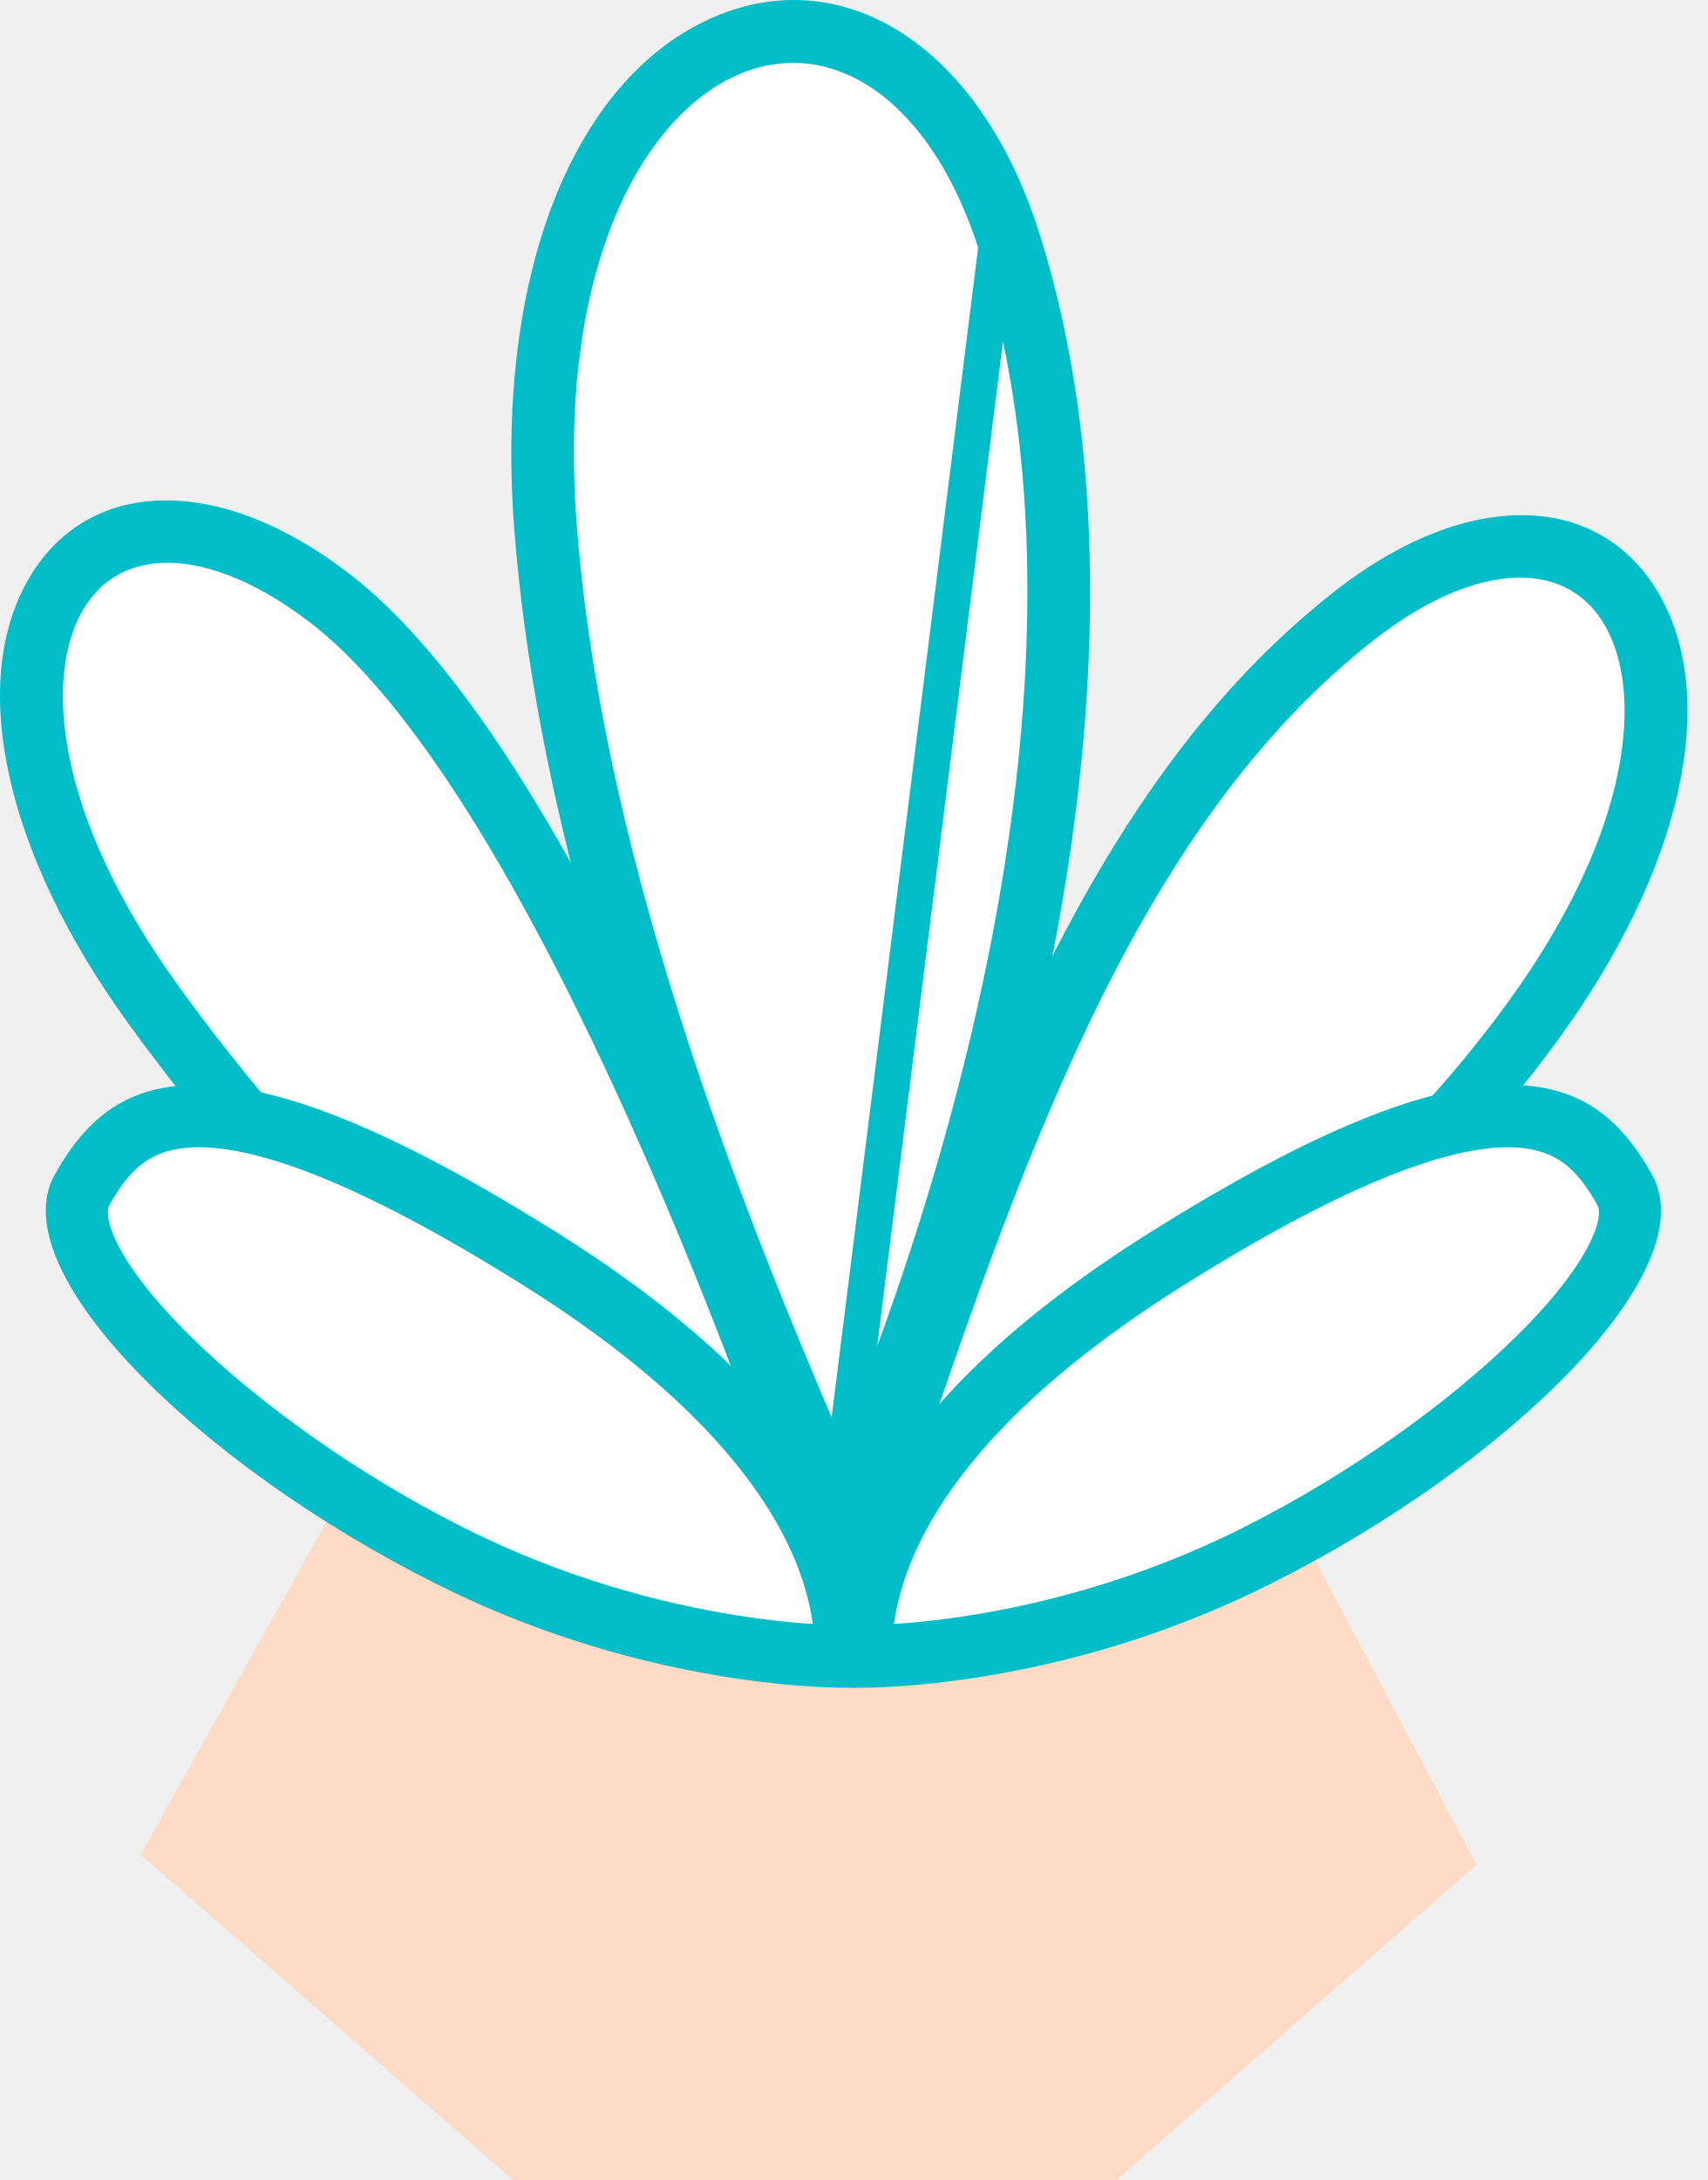
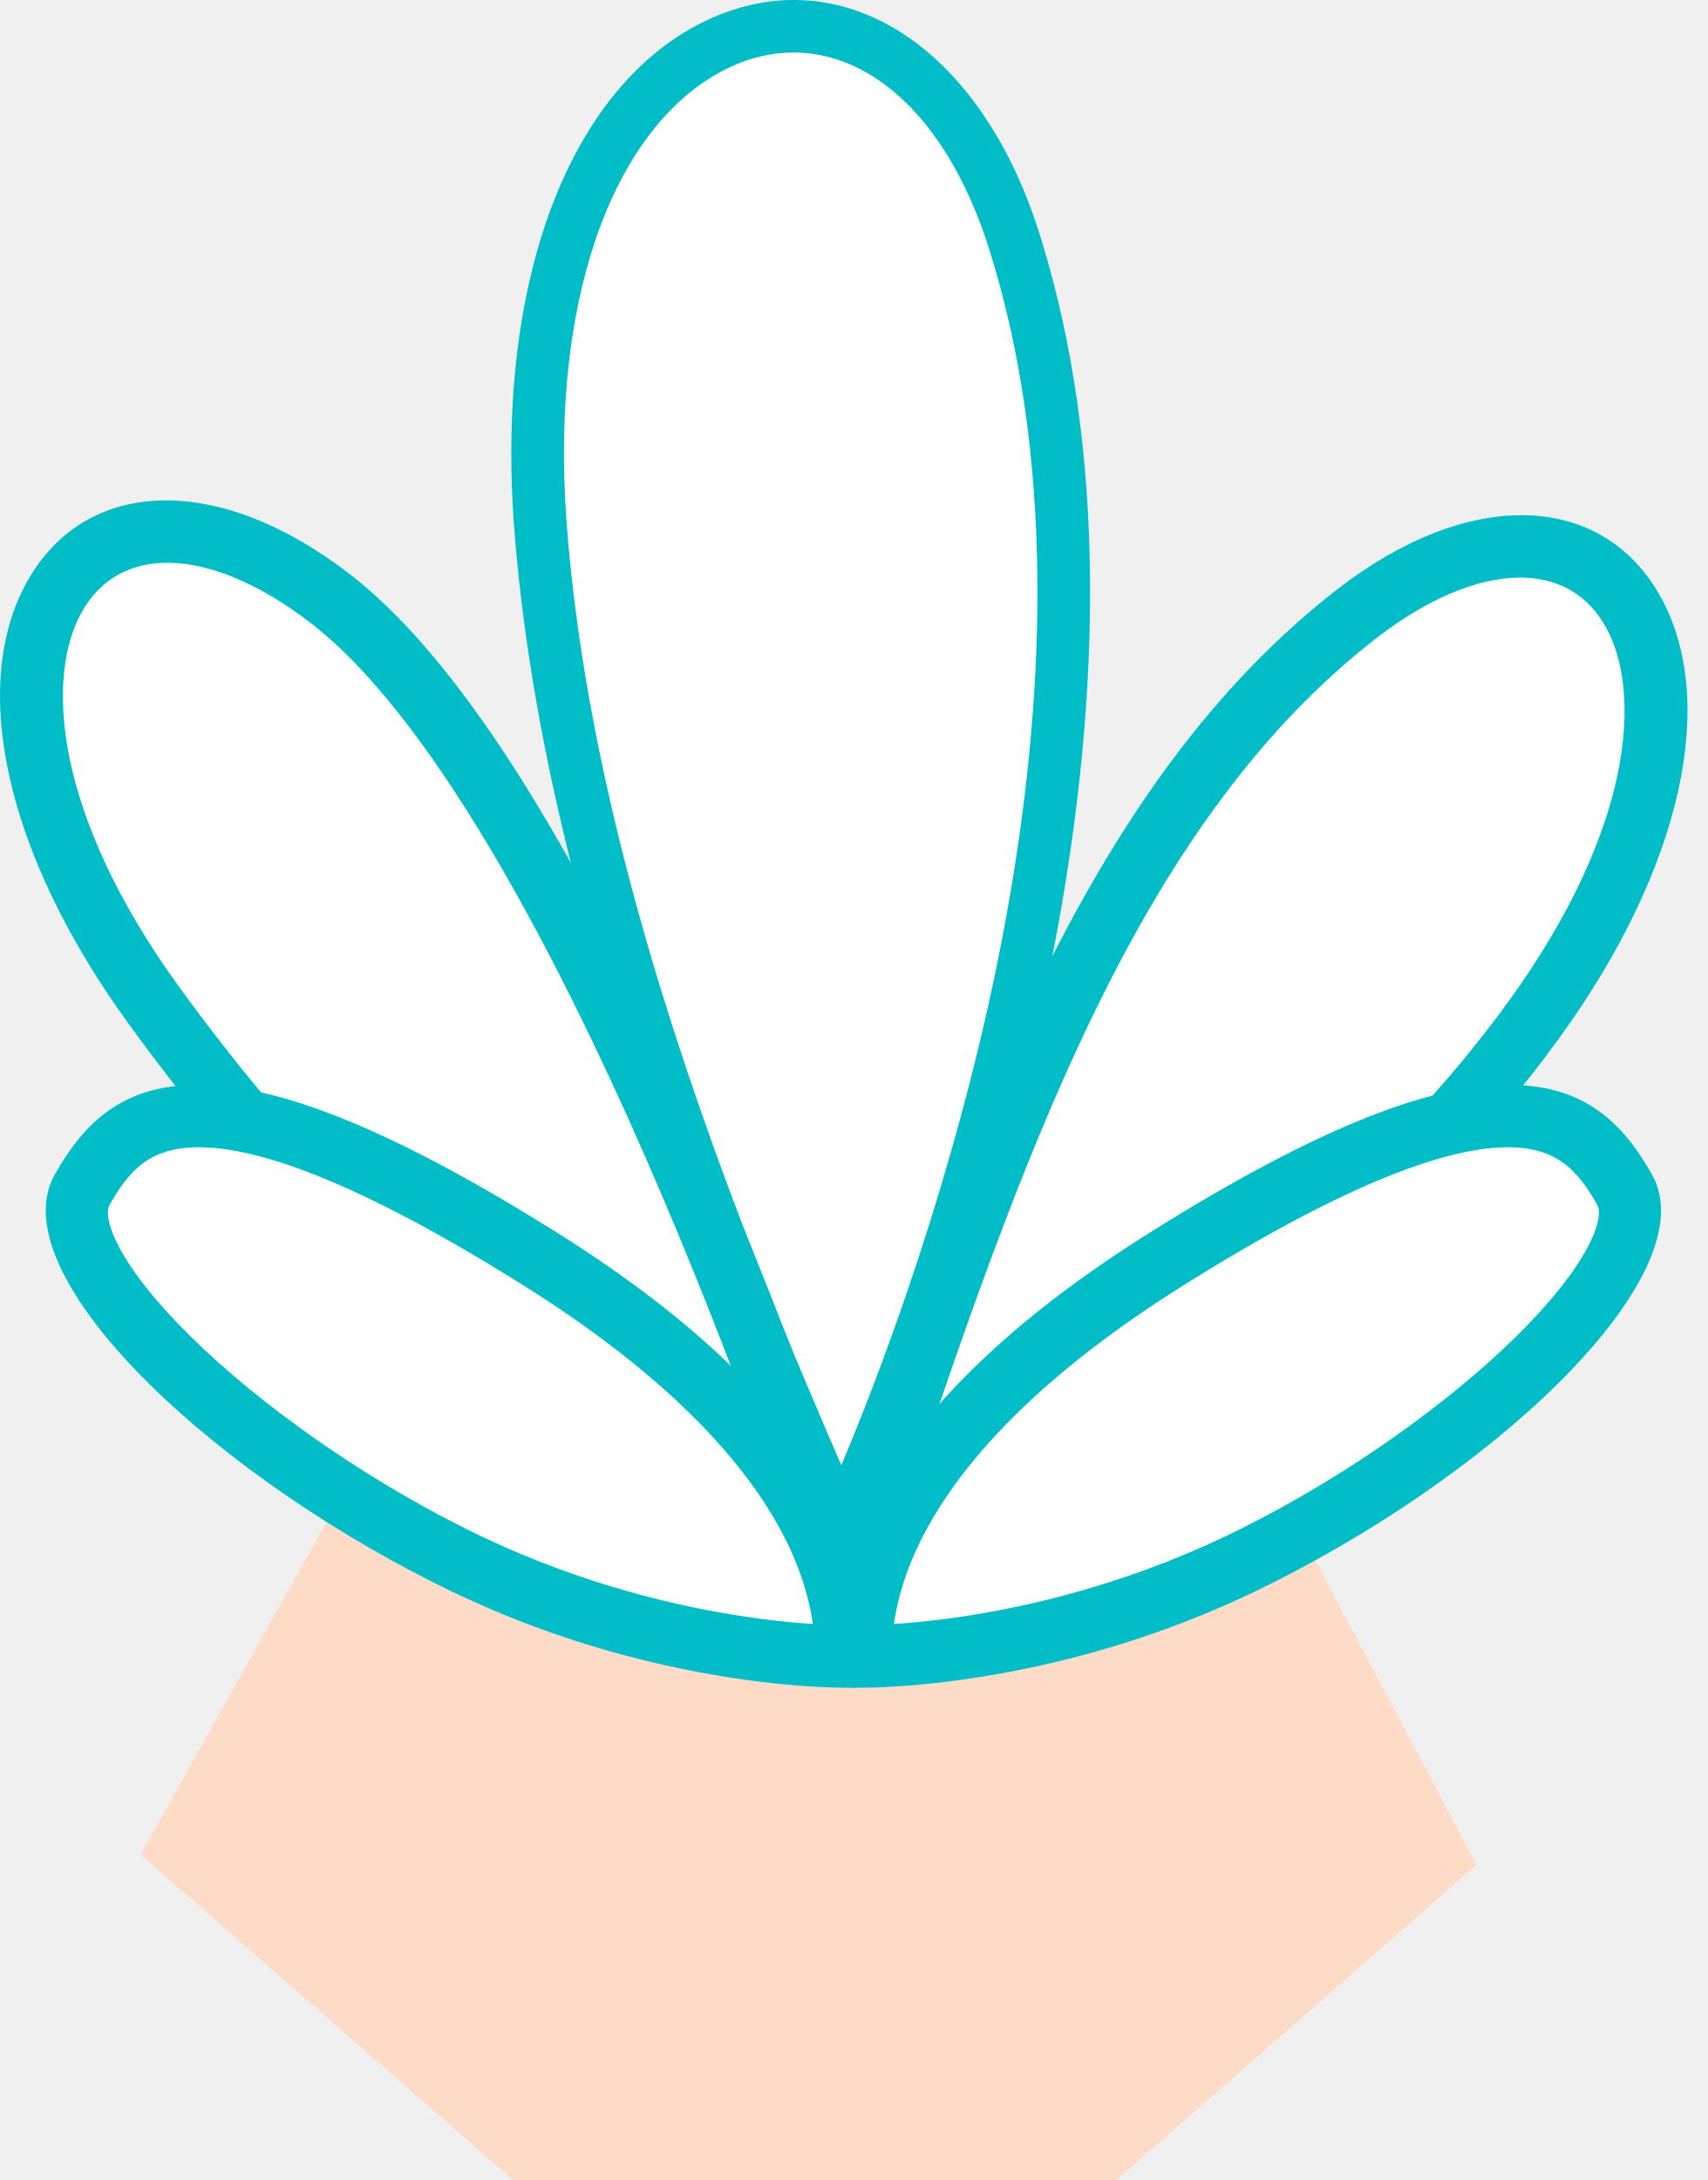
<svg xmlns="http://www.w3.org/2000/svg" width="47" height="60" viewBox="0 0 47 60" fill="none">
-   <path fill-rule="evenodd" clip-rule="evenodd" d="M14.12 60L3.871 51.044L12.924 34.839H31.909L40.645 51.322L30.735 60H14.12Z" fill="#FDDBC6" />
-   <path d="M21.323 39.386C21.685 40.375 21.971 41.189 22.168 41.762C17.671 40.217 11.067 36.475 4.522 27.45C1.023 22.625 0.676 18.651 1.81 16.61C2.363 15.613 3.283 15.035 4.465 14.992C5.668 14.949 7.191 15.461 8.884 16.771C10.559 18.068 12.257 20.314 13.868 23.007C15.472 25.689 16.965 28.77 18.243 31.691C19.521 34.611 20.582 37.364 21.323 39.386Z" fill="white" stroke="#00BDC8" />
-   <path fill-rule="evenodd" clip-rule="evenodd" d="M0.739 16.02C-0.837 18.858 0.115 23.454 3.53 28.164C9.638 36.587 16.282 41.303 22.752 43.23C23.299 43.393 23.806 42.894 23.661 42.357L23.642 42.295L23.479 41.807C23.409 41.602 23.331 41.375 23.245 41.127L23.028 40.506C22.754 39.729 22.449 38.89 22.116 38.001C20.906 34.768 19.569 31.534 18.145 28.512L17.956 28.112C15.144 22.214 12.353 17.91 9.637 15.808C5.999 12.994 2.346 13.127 0.739 16.02ZM8.745 16.944C11.287 18.911 14.048 23.215 16.832 29.122C18.237 32.104 19.559 35.303 20.757 38.503L20.846 38.742C21.171 39.612 21.467 40.433 21.732 41.189L21.807 41.403L21.684 41.359C15.987 39.268 10.153 34.836 4.706 27.323C1.585 23.019 0.748 18.982 2.007 16.715C3.12 14.711 5.737 14.617 8.745 16.944Z" fill="#00BDC8" />
-   <path d="M23.16 40.895C23.406 40.327 23.736 39.536 24.113 38.561C24.933 36.444 25.977 33.462 26.869 30.005C28.658 23.073 29.82 14.305 27.435 6.766L23.16 40.895ZM23.16 40.895C20.455 34.669 16.09 24.252 15.366 14.326C14.853 7.134 17.289 2.916 19.998 1.651C21.339 1.025 22.789 1.093 24.101 1.895C25.426 2.705 26.651 4.291 27.435 6.766L23.16 40.895Z" fill="white" stroke="#00BDC8" />
-   <path fill-rule="evenodd" clip-rule="evenodd" d="M19.478 0.547C15.82 2.255 13.649 7.456 14.145 14.412C14.218 15.409 14.327 16.424 14.472 17.459C15.195 22.63 16.75 28.081 18.991 33.978L19.273 34.715C20.196 37.103 20.973 38.94 22.488 42.419C22.736 42.986 23.542 43 23.808 42.441L23.881 42.285C23.919 42.202 23.962 42.109 24.008 42.006L24.08 41.846C24.292 41.368 24.528 40.814 24.782 40.191C25.508 38.414 26.232 36.432 26.909 34.296C28.895 28.023 30.065 21.736 30.004 15.849C29.97 12.551 29.543 9.47 28.681 6.648L28.603 6.399C26.953 1.192 23.119 -1.152 19.478 0.547ZM27.221 6.831C28.09 9.577 28.521 12.603 28.555 15.864C28.614 21.579 27.471 27.724 25.526 33.864C24.862 35.962 24.151 37.908 23.439 39.651L23.305 39.976L23.159 40.328L22.703 39.27C21.803 37.172 21.197 35.687 20.476 33.807C18.2 27.872 16.627 22.409 15.907 17.262C15.767 16.257 15.661 15.273 15.591 14.309C15.133 7.889 17.064 3.264 20.095 1.849C22.817 0.579 25.751 2.343 27.178 6.698L27.221 6.831Z" fill="#00BDC8" />
-   <path d="M25.222 41.215C24.881 41.38 24.578 41.521 24.32 41.638C25.959 36.74 27.554 32.073 29.522 27.962C31.63 23.56 34.149 19.835 37.566 17.179C39.26 15.869 40.783 15.357 41.985 15.4C43.167 15.443 44.087 16.021 44.641 17.017C45.775 19.059 45.427 23.032 41.928 27.858C38.441 32.666 33.789 36.223 29.994 38.582C28.099 39.759 26.423 40.635 25.222 41.215Z" fill="white" stroke="#00BDC8" />
-   <path fill-rule="evenodd" clip-rule="evenodd" d="M36.815 16.216C33.722 18.619 31.218 21.912 28.998 26.261L28.886 26.483C27.195 29.837 25.827 33.368 23.854 39.186L22.803 42.314C22.614 42.881 23.161 43.411 23.721 43.223L23.758 43.209C23.811 43.189 23.907 43.15 24.045 43.092L24.221 43.016C24.373 42.951 24.539 42.878 24.718 42.797L24.827 42.748C25.663 42.368 26.594 41.911 27.595 41.376C30.454 39.847 33.313 37.994 35.984 35.811C38.665 33.619 41.01 31.208 42.921 28.572C46.336 23.862 47.289 19.265 45.712 16.427C44.105 13.534 40.452 13.402 36.815 16.216ZM37.559 17.468L37.707 17.351C40.715 15.024 43.332 15.119 44.445 17.122C45.704 19.39 44.867 23.427 41.746 27.731C39.913 30.26 37.654 32.583 35.064 34.7C32.471 36.82 29.69 38.622 26.909 40.109L26.716 40.212C26.08 40.549 25.475 40.852 24.909 41.122L24.698 41.221L24.933 40.521C27.048 34.234 28.449 30.569 30.183 27.127C32.306 22.916 34.672 19.756 37.559 17.468Z" fill="#00BDC8" />
-   <path d="M22.931 45.225C22.832 45.221 22.72 45.217 22.596 45.211C22.021 45.181 21.19 45.11 20.177 44.949C18.15 44.625 15.399 43.936 12.509 42.478L12.508 42.477C9.615 41.023 6.82 39.032 4.907 37.151C3.949 36.208 3.233 35.313 2.831 34.547C2.417 33.758 2.401 33.238 2.575 32.928C2.864 32.411 3.184 31.957 3.621 31.628C4.047 31.307 4.618 31.08 5.453 31.076C7.169 31.068 9.962 31.998 14.675 34.954C19.337 37.877 21.336 40.532 22.213 42.443C22.652 43.4 22.816 44.184 22.886 44.743C22.909 44.927 22.922 45.086 22.931 45.225Z" fill="white" stroke="#00BDC8" />
-   <path fill-rule="evenodd" clip-rule="evenodd" d="M5.447 29.857C3.537 29.866 2.411 30.714 1.504 32.335C0.03 34.97 5.44 40.292 11.956 43.566C14.489 44.844 17.098 45.658 19.654 46.098C20.58 46.258 21.445 46.358 22.234 46.411L22.437 46.423C22.833 46.446 23.157 46.454 23.403 46.451L23.515 46.45L23.555 46.447C24.039 46.406 24.327 45.92 24.178 45.496L24.174 45.486L24.152 45.136C24.144 45.012 24.134 44.897 24.122 44.777C24.09 44.465 24.041 44.153 23.968 43.823C23.78 42.97 23.448 42.087 22.933 41.162C21.588 38.746 19.145 36.316 15.328 33.922L15.017 33.729C10.7 31.054 7.63 29.847 5.447 29.857ZM5.454 31.296C7.347 31.287 10.286 32.462 14.553 35.139C18.175 37.41 20.445 39.667 21.665 41.858L21.734 41.984C22.345 43.105 22.569 43.887 22.674 44.898L22.683 44.996L22.607 44.992C22.519 44.987 22.427 44.982 22.331 44.975C21.591 44.926 20.777 44.831 19.902 44.681C17.481 44.264 15.009 43.493 12.612 42.283C9.797 40.869 7.005 38.903 5.067 36.996C3.217 35.177 2.421 33.66 2.771 33.033C3.447 31.826 4.143 31.302 5.454 31.296Z" fill="#00BDC8" />
-   <path d="M24.052 45.225C24.061 45.086 24.074 44.927 24.097 44.743C24.167 44.184 24.331 43.4 24.77 42.443C25.647 40.532 27.647 37.877 32.308 34.954C37.021 31.998 39.815 31.068 41.53 31.076C42.366 31.08 42.936 31.307 43.363 31.628C43.8 31.957 44.12 32.411 44.409 32.928C44.583 33.238 44.566 33.758 44.152 34.547C43.75 35.313 43.035 36.208 42.076 37.151C40.163 39.032 37.368 41.023 34.475 42.477L34.474 42.478C31.584 43.936 28.834 44.625 26.806 44.949C25.793 45.11 24.962 45.181 24.388 45.211C24.264 45.217 24.152 45.221 24.052 45.225Z" fill="white" stroke="#00BDC8" />
-   <path fill-rule="evenodd" clip-rule="evenodd" d="M41.536 29.857C39.3 29.846 36.136 31.112 31.655 33.922C27.838 36.316 25.395 38.746 24.049 41.162C23.534 42.087 23.203 42.97 23.015 43.823C22.942 44.153 22.893 44.465 22.861 44.777C22.852 44.857 22.846 44.935 22.839 45.015L22.808 45.486L22.805 45.496C22.656 45.919 22.942 46.403 23.422 46.447L23.482 46.45L23.52 46.451C23.811 46.455 24.226 46.446 24.749 46.411C25.538 46.358 26.403 46.258 27.329 46.098C29.885 45.658 32.494 44.844 35.028 43.566C41.543 40.292 46.953 34.97 45.478 32.335C44.572 30.714 43.446 29.866 41.536 29.857ZM41.53 31.296C42.841 31.302 43.537 31.826 44.212 33.034C44.563 33.66 43.767 35.177 41.917 36.996C39.979 38.903 37.187 40.869 34.373 42.283C31.975 43.493 29.503 44.264 27.082 44.681C26.207 44.831 25.392 44.926 24.653 44.975L24.377 44.992L24.3 44.996L24.31 44.898C24.419 43.85 24.656 43.048 25.319 41.858C26.539 39.667 28.809 37.41 32.43 35.139L32.729 34.953C36.836 32.408 39.681 31.287 41.53 31.296Z" fill="#00BDC8" />
+   <g clip-path="url(#clip0)">
+     <path fill-rule="evenodd" clip-rule="evenodd" d="M14.12 60L3.871 51.044L12.924 34.839H31.909L40.645 51.322L30.735 60H14.12Z" fill="#FDDBC6" />
+     <path d="M28 26.5C27.6 28.9 24.5 37.167 23 41C21.167 36 17.2 25 16 21C14.5 16 15.5 7 16.5 5C17.5 3 20 1 22 1C24 1 26 3 28 7C30 11 28.5 23.5 28 26.5Z" fill="white" />
+     <path d="M21.323 39.386C21.685 40.375 21.971 41.189 22.168 41.762C17.671 40.217 11.067 36.475 4.522 27.45C1.023 22.625 0.676 18.651 1.81 16.61C2.363 15.613 3.283 15.035 4.465 14.992C5.668 14.949 7.191 15.461 8.884 16.771C10.559 18.068 12.257 20.314 13.868 23.007C15.472 25.689 16.965 28.77 18.243 31.691C19.521 34.611 20.582 37.364 21.323 39.386Z" fill="white" stroke="#00BDC8" />
+     <path fill-rule="evenodd" clip-rule="evenodd" d="M0.739 16.02C-0.837 18.858 0.115 23.454 3.53 28.164C9.638 36.587 16.282 41.303 22.752 43.23C23.299 43.393 23.806 42.894 23.661 42.357L23.642 42.295L23.479 41.807C23.409 41.602 23.331 41.375 23.245 41.127L23.028 40.506C22.754 39.729 22.449 38.89 22.116 38.001C20.906 34.768 19.569 31.534 18.145 28.512L17.956 28.112C15.144 22.214 12.353 17.91 9.637 15.808C5.999 12.994 2.346 13.127 0.739 16.02ZM8.745 16.944C11.287 18.911 14.048 23.215 16.832 29.122C18.237 32.104 19.559 35.303 20.757 38.503L20.846 38.742C21.171 39.612 21.467 40.433 21.732 41.189L21.807 41.403L21.684 41.359C15.987 39.268 10.153 34.836 4.706 27.323C1.585 23.019 0.748 18.982 2.007 16.715C3.12 14.711 5.737 14.617 8.745 16.944Z" fill="#00BDC8" />
+     <path fill-rule="evenodd" clip-rule="evenodd" d="M19.478 0.547C15.82 2.255 13.649 7.456 14.145 14.412C14.218 15.409 14.327 16.424 14.472 17.459C15.195 22.63 16.75 28.081 18.991 33.978L19.273 34.715C20.196 37.103 20.973 38.94 22.488 42.419C22.736 42.986 23.542 43 23.808 42.441L23.881 42.285C23.919 42.202 23.962 42.109 24.008 42.006L24.08 41.846C24.292 41.368 24.528 40.814 24.782 40.191C25.508 38.414 26.232 36.432 26.909 34.296C28.895 28.023 30.065 21.736 30.004 15.849C29.97 12.551 29.543 9.47 28.681 6.648L28.603 6.399C26.953 1.192 23.119 -1.152 19.478 0.547ZM27.221 6.831C28.09 9.577 28.521 12.603 28.555 15.864C28.614 21.579 27.471 27.724 25.526 33.864C24.862 35.962 24.151 37.908 23.439 39.651L23.305 39.976L23.159 40.328L22.703 39.27C21.803 37.172 21.197 35.687 20.476 33.807C18.2 27.872 16.627 22.409 15.907 17.262C15.767 16.257 15.661 15.273 15.591 14.309C15.133 7.889 17.064 3.264 20.095 1.849C22.817 0.579 25.751 2.343 27.178 6.698L27.221 6.831Z" fill="#00BDC8" />
+     <path d="M25.222 41.215C24.881 41.38 24.578 41.521 24.32 41.638C25.959 36.74 27.554 32.073 29.522 27.962C31.63 23.559 34.149 19.835 37.567 17.179C39.26 15.869 40.783 15.357 41.985 15.4C43.167 15.443 44.087 16.021 44.641 17.017C45.775 19.059 45.427 23.032 41.928 27.858C38.441 32.666 33.789 36.223 29.994 38.582C28.099 39.759 26.423 40.635 25.222 41.215Z" fill="white" stroke="#00BDC8" />
+     <path fill-rule="evenodd" clip-rule="evenodd" d="M36.815 16.216C33.722 18.619 31.218 21.912 28.998 26.261L28.886 26.483C27.195 29.837 25.827 33.368 23.854 39.186L22.803 42.314C22.614 42.881 23.161 43.411 23.721 43.223L23.758 43.209C23.811 43.189 23.907 43.15 24.045 43.092L24.221 43.016C24.373 42.951 24.539 42.878 24.718 42.797L24.827 42.748C25.663 42.368 26.594 41.911 27.595 41.376C30.454 39.847 33.313 37.994 35.984 35.811C38.665 33.619 41.01 31.208 42.921 28.572C46.336 23.862 47.289 19.265 45.712 16.427C44.105 13.534 40.452 13.402 36.815 16.216ZM37.559 17.468L37.707 17.351C40.715 15.024 43.332 15.119 44.445 17.122C45.704 19.39 44.867 23.427 41.746 27.731C39.913 30.26 37.654 32.583 35.064 34.7C32.471 36.82 29.69 38.622 26.909 40.109L26.716 40.212C26.08 40.549 25.475 40.852 24.909 41.122L24.698 41.221L24.933 40.521C27.048 34.234 28.449 30.569 30.183 27.127C32.306 22.916 34.672 19.756 37.559 17.468Z" fill="#00BDC8" />
+     <path d="M22.931 45.225C22.832 45.221 22.72 45.217 22.596 45.211C22.021 45.181 21.19 45.11 20.177 44.949C18.15 44.625 15.399 43.936 12.509 42.478L12.508 42.477C9.615 41.023 6.82 39.032 4.907 37.151C3.949 36.208 3.233 35.313 2.831 34.547C2.417 33.758 2.401 33.238 2.575 32.928C2.864 32.411 3.184 31.957 3.621 31.628C4.047 31.307 4.618 31.08 5.453 31.076C7.169 31.068 9.962 31.998 14.675 34.954C19.337 37.877 21.336 40.532 22.213 42.443C22.652 43.4 22.816 44.184 22.886 44.743C22.909 44.927 22.922 45.086 22.931 45.225Z" fill="white" stroke="#00BDC8" />
+     <path fill-rule="evenodd" clip-rule="evenodd" d="M5.447 29.857C3.537 29.866 2.411 30.714 1.504 32.335C0.03 34.97 5.44 40.292 11.956 43.566C14.489 44.844 17.098 45.658 19.654 46.098C20.58 46.258 21.445 46.358 22.234 46.411L22.437 46.423C22.833 46.446 23.157 46.454 23.403 46.451L23.515 46.45L23.555 46.447C24.039 46.406 24.327 45.92 24.178 45.496L24.174 45.486L24.152 45.136C24.144 45.012 24.134 44.897 24.122 44.777C24.09 44.465 24.041 44.153 23.968 43.823C23.78 42.97 23.448 42.087 22.933 41.162C21.588 38.746 19.145 36.316 15.328 33.922L15.017 33.729C10.7 31.054 7.63 29.847 5.447 29.857ZM5.454 31.296C7.347 31.287 10.286 32.462 14.553 35.139C18.175 37.41 20.445 39.667 21.665 41.858L21.734 41.984C22.345 43.105 22.569 43.887 22.674 44.898L22.683 44.996L22.607 44.992C22.519 44.987 22.427 44.982 22.331 44.975C21.591 44.926 20.777 44.831 19.902 44.681C17.481 44.264 15.009 43.493 12.612 42.283C9.797 40.869 7.005 38.903 5.067 36.996C3.217 35.177 2.421 33.66 2.771 33.033C3.447 31.826 4.143 31.302 5.454 31.296Z" fill="#00BDC8" />
+     <path fill-rule="evenodd" clip-rule="evenodd" d="M41.536 29.857C39.3 29.846 36.136 31.112 31.655 33.922C27.838 36.316 25.395 38.746 24.049 41.162C23.534 42.087 23.203 42.97 23.015 43.823C22.942 44.153 22.893 44.465 22.861 44.777C22.852 44.857 22.846 44.935 22.839 45.015L22.808 45.486L22.805 45.496C22.656 45.919 22.942 46.403 23.422 46.447L23.482 46.45L23.52 46.451C23.811 46.455 24.226 46.446 24.749 46.411C25.538 46.358 26.403 46.258 27.329 46.098C29.885 45.658 32.494 44.844 35.028 43.566C41.543 40.292 46.953 34.97 45.478 32.335C44.572 30.714 43.446 29.866 41.536 29.857ZM41.53 31.296C42.841 31.302 43.537 31.826 44.212 33.034C44.563 33.66 43.767 35.177 41.917 36.996C39.979 38.903 37.187 40.869 34.373 42.283C31.975 43.493 29.503 44.264 27.082 44.681C26.207 44.831 25.392 44.926 24.653 44.975L24.377 44.992L24.3 44.996L24.31 44.898C24.419 43.85 24.656 43.048 25.319 41.858C26.539 39.667 28.809 37.41 32.43 35.139L32.729 34.953C36.836 32.408 39.681 31.287 41.53 31.296Z" fill="#00BDC8" />
+     <path d="M24.052 45.225C24.061 45.086 24.074 44.927 24.097 44.743C24.167 44.184 24.331 43.4 24.77 42.443C25.647 40.532 27.647 37.877 32.308 34.954C37.021 31.998 39.815 31.068 41.53 31.076C42.366 31.08 42.936 31.307 43.362 31.628C43.8 31.957 44.12 32.411 44.409 32.928C44.582 33.238 44.566 33.758 44.152 34.547C43.75 35.313 43.034 36.208 42.076 37.151C40.163 39.032 37.368 41.023 34.475 42.477L34.474 42.478C31.584 43.936 28.834 44.625 26.806 44.949C25.793 45.11 24.962 45.181 24.388 45.211C24.264 45.217 24.152 45.221 24.052 45.225Z" fill="white" stroke="#00BDC8" />
+   </g>
+   <defs>
+     <clipPath id="clip0">
+       <rect width="47" height="60" fill="white" />
+     </clipPath>
+   </defs>
</svg>
